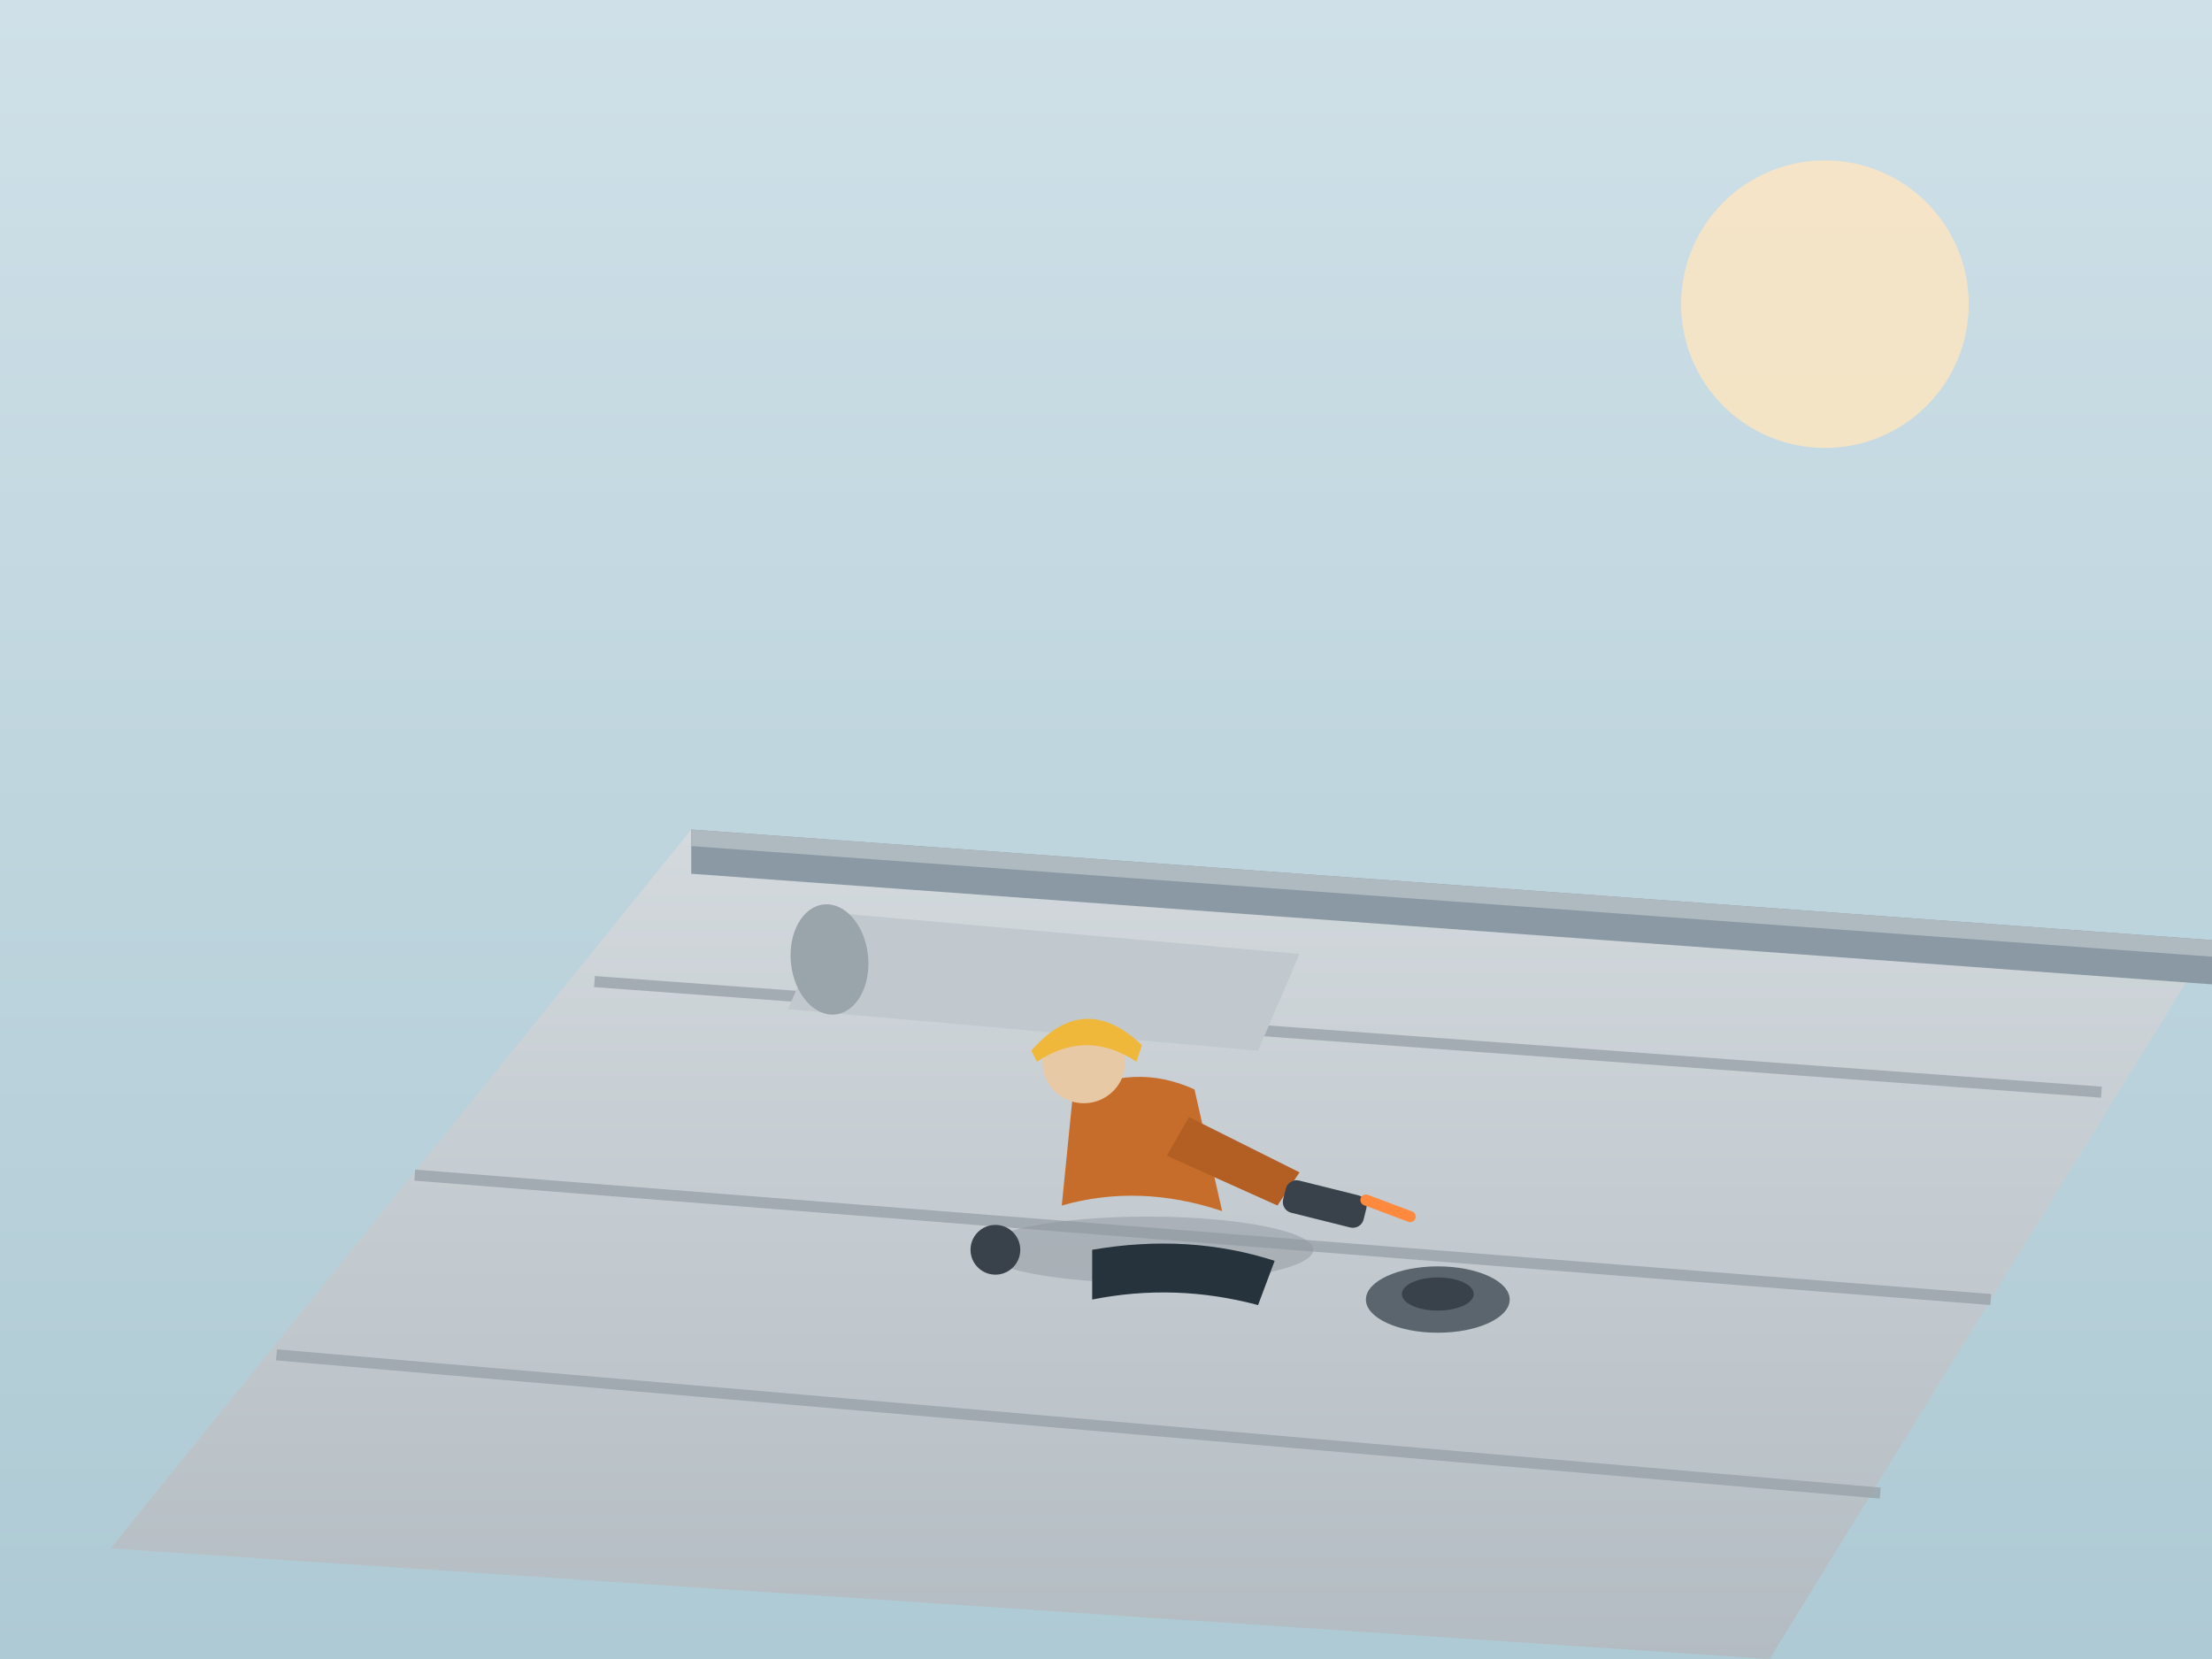
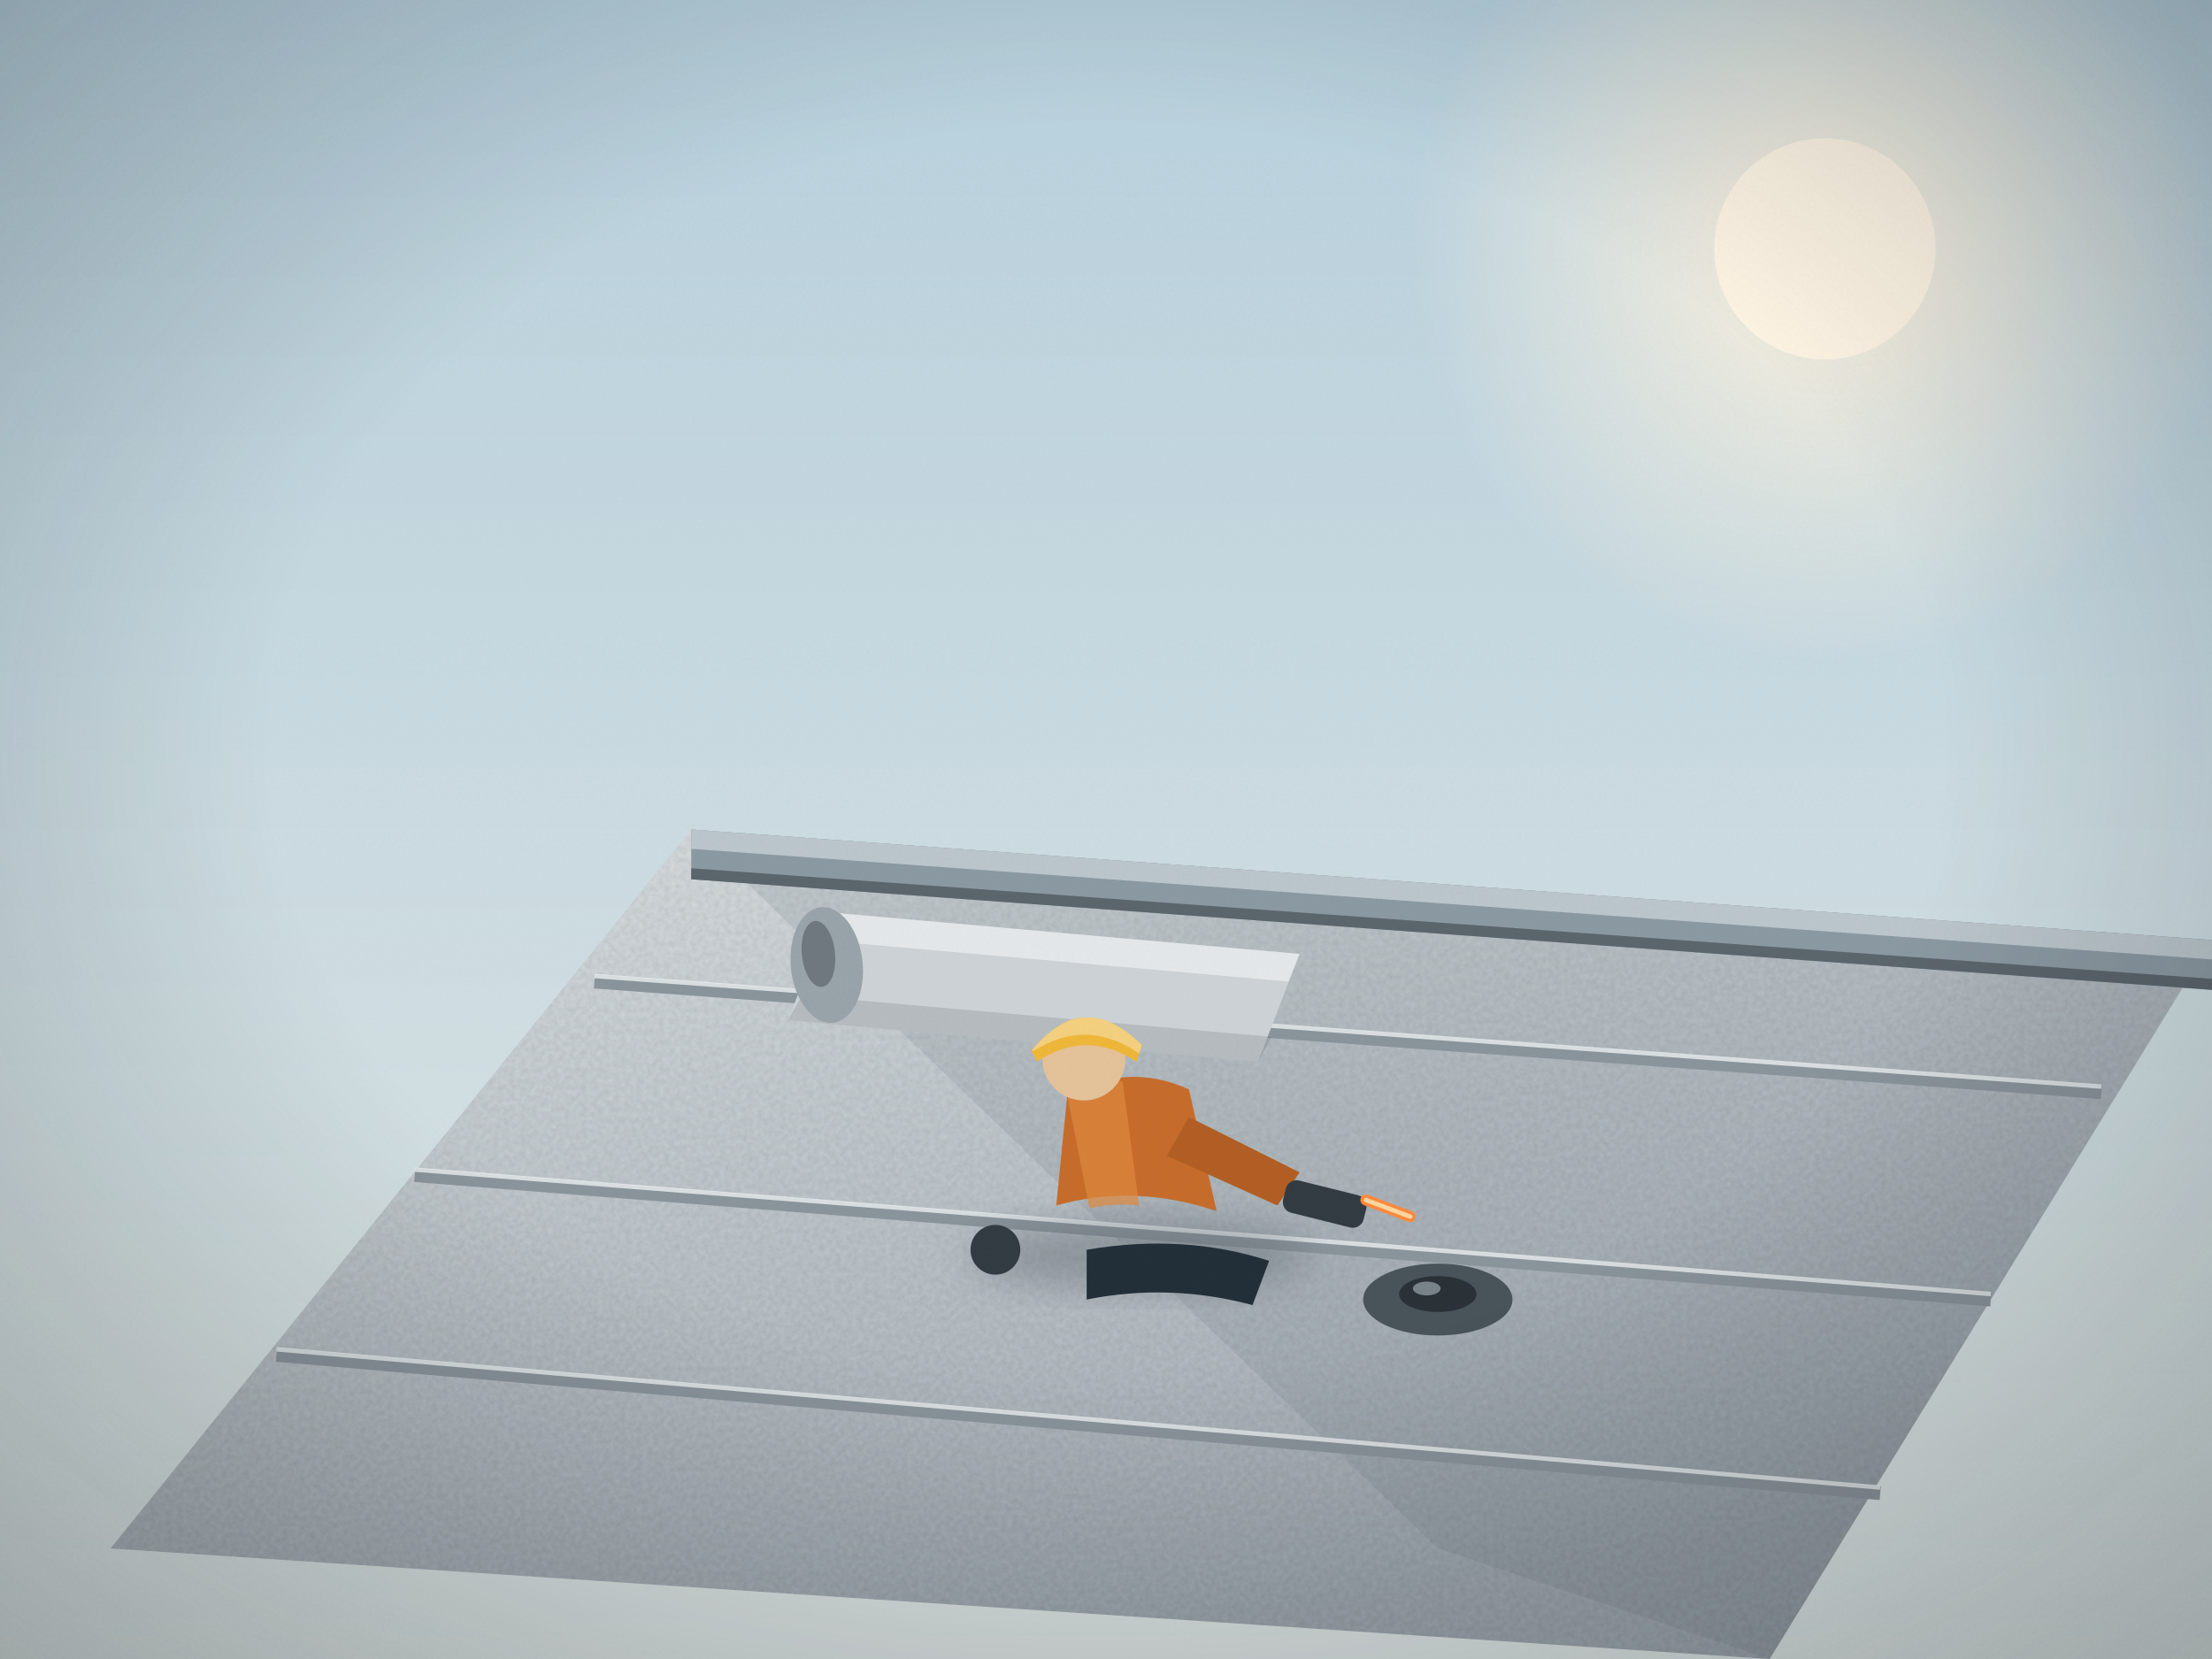
<svg xmlns="http://www.w3.org/2000/svg" width="800" height="600" viewBox="0 0 800 600" role="img" aria-label="Illustrasjon: legging av Sarnafil takmembran på flatt tak">
  <defs>
    <linearGradient id="m-sky" x1="0" y1="0" x2="0" y2="1">
-       <stop offset="0" stop-color="#cfe0e8" />
-       <stop offset="1" stop-color="#aecad4" />
+       <stop offset="0" stop-color="#b9d2df" />
+       <stop offset="1" stop-color="#dfe7e6" />
    </linearGradient>
-     <linearGradient id="m-mem" x1="0" y1="0" x2="0" y2="1">
-       <stop offset="0" stop-color="#d3d9dd" />
-       <stop offset="1" stop-color="#b3bcc2" />
+     <linearGradient id="m-mem" x1="0" y1="0" x2="0.4" y2="1">
+       <stop offset="0" stop-color="#dfe4e7" />
+       <stop offset="1" stop-color="#a7b1b8" />
    </linearGradient>
+     <radialGradient id="m-sun" cx="0.5" cy="0.5" r="0.5">
+       <stop offset="0" stop-color="#fff4e0" />
+       <stop offset="1" stop-color="#fff4e0" stop-opacity="0" />
+     </radialGradient>
+     <filter id="m-grain" x="0" y="0" width="100%" height="100%">
+       <feTurbulence type="fractalNoise" baseFrequency="0.5" numOctaves="2" seed="5" result="n" />
+       <feColorMatrix in="n" type="matrix" values="0 0 0 0 0 0 0 0 0 0 0 0 0 0 0 0 0 0 0.10 0" />
+       <feComposite operator="in" in2="SourceGraphic" />
+     </filter>
+     <filter id="m-soft" x="-30%" y="-30%" width="160%" height="160%">
+       <feGaussianBlur stdDeviation="7" />
+     </filter>
+     <radialGradient id="m-vig" cx="0.5" cy="0.45" r="0.75">
+       <stop offset="0.5" stop-color="#000" stop-opacity="0" />
+       <stop offset="1" stop-color="#0a1116" stop-opacity="0.3" />
+     </radialGradient>
+     <filter id="m-fg">
+       <feTurbulence type="fractalNoise" baseFrequency="0.9" numOctaves="2" stitchTiles="stitch" />
+       <feColorMatrix type="matrix" values="0 0 0 0 0 0 0 0 0 0 0 0 0 0 0 0 0 0 0.04 0" />
+     </filter>
  </defs>
  <rect width="800" height="600" fill="url(#m-sky)" />
-   <circle cx="660" cy="110" r="52" fill="#ffe6bf" opacity="0.8" />
+   <circle cx="660" cy="90" r="150" fill="url(#m-sun)" />
+   <circle cx="660" cy="90" r="40" fill="#fff6e6" />
  <path d="M40 560 L250 300 L800 340 L640 600 Z" fill="url(#m-mem)" />
-   <g stroke="#98a2a9" stroke-width="4" opacity="0.8">
-     <path d="M150 425 L720 470" fill="none" />
-     <path d="M100 490 L680 540" fill="none" />
-     <path d="M215 355 L760 395" fill="none" />
+   <path d="M40 560 L250 300 L800 340 L640 600 Z" filter="url(#m-grain)" />
+   <path d="M250 300 L800 340 L640 600 L520 560 Z" fill="#5a6870" opacity="0.14" />
+   <g>
+     <path d="M215 355 L760 395" stroke="#8b959c" stroke-width="5" fill="none" />
+     <path d="M215 353 L760 393" stroke="#eef2f4" stroke-width="1.6" fill="none" opacity="0.8" />
+     <path d="M150 425 L720 470" stroke="#8b959c" stroke-width="5" fill="none" />
+     <path d="M150 423 L720 468" stroke="#eef2f4" stroke-width="1.6" fill="none" opacity="0.8" />
+     <path d="M100 490 L680 540" stroke="#8b959c" stroke-width="5" fill="none" />
+     <path d="M100 488 L680 538" stroke="#eef2f4" stroke-width="1.6" fill="none" opacity="0.8" />
  </g>
  <g>
-     <path d="M300 330 L470 345 L455 380 L285 365 Z" fill="#c2c9ce" />
-     <ellipse cx="300" cy="347" rx="14" ry="20" fill="#9aa4ab" transform="rotate(-6 300 347)" />
+     <path d="M300 330 L470 345 L455 384 L285 369 Z" fill="#cdd3d7" />
+     <path d="M300 330 L470 345 L466 355 L296 340 Z" fill="#fff" opacity="0.5" />
+     <path d="M290 360 L460 375 L455 384 L285 369 Z" fill="#333" opacity="0.15" />
+     <ellipse cx="299" cy="349" rx="13" ry="21" fill="#9aa4ab" transform="rotate(-6 299 349)" />
+     <ellipse cx="296" cy="345" rx="6" ry="12" fill="#6f7980" transform="rotate(-6 296 345)" />
  </g>
-   <path d="M250 300 L800 340 L800 356 L250 316 Z" fill="#8a99a3" />
-   <path d="M250 300 L800 340 L800 346 L250 306 Z" fill="#aeb9c0" />
-   <ellipse cx="520" cy="470" rx="26" ry="12" fill="#5a656d" />
-   <ellipse cx="520" cy="468" rx="13" ry="6" fill="#39424a" />
+   <path d="M250 300 L800 340 L800 358 L250 318 Z" fill="#8c9aa3" />
+   <path d="M250 300 L800 340 L800 347 L250 307 Z" fill="#bcc7cd" />
+   <path d="M250 314 L800 354 L800 358 L250 318 Z" fill="#5c666d" />
+   <ellipse cx="520" cy="470" rx="27" ry="13" fill="#4a545b" />
+   <ellipse cx="520" cy="468" rx="14" ry="6.5" fill="#2a3238" />
+   <ellipse cx="516" cy="466" rx="5" ry="2.5" fill="#79848b" />
  <g>
-     <ellipse cx="415" cy="452" rx="60" ry="12" fill="#8f989f" opacity="0.5" />
-     <path d="M395 452 q35 -6 66 4 l-6 16 q-30 -8 -60 -2 Z" fill="#26333d" />
-     <path d="M388 396 q22 -12 44 -2 l10 44 q-30 -10 -58 -2 Z" fill="#c76d2c" />
+     <ellipse cx="412" cy="454" rx="62" ry="12" fill="#5b666d" opacity="0.45" filter="url(#m-soft)" />
+     <path d="M393 452 q35 -6 66 4 l-6 16 q-30 -8 -60 -2 Z" fill="#233039" />
+     <path d="M386 396 q22 -12 44 -2 l10 44 q-30 -10 -58 -2 Z" fill="#c76d2c" />
+     <path d="M386 396 q10 -6 20 -5 l6 45 q-9 -1 -18 1 Z" fill="#e08a3f" opacity="0.7" />
    <path d="M430 404 l40 20 -8 12 -40 -18 Z" fill="#b35f24" />
-     <circle cx="392" cy="384" r="15" fill="#e8c9a6" />
-     <path d="M373 380 q19 -22 40 -2 l-2 6 q-18 -12 -36 0 Z" fill="#f0b83a" />
-     <rect x="466" y="426" width="30" height="12" rx="4" fill="#39424a" transform="rotate(14 466 426)" />
+     <circle cx="392" cy="383" r="15" fill="#e6c39a" />
+     <path d="M373 380 q19 -23 40 -2 l-2 6 q-18 -12 -36 0 Z" fill="#f0b83a" />
+     <path d="M373 380 q19 -23 40 -2 l-1 3 q-19 -13 -38 -1 Z" fill="#fff" opacity="0.35" />
+     <rect x="466" y="426" width="30" height="12" rx="4" fill="#333c43" transform="rotate(14 466 426)" />
    <path d="M494 434 l16 6" stroke="#ff8a3d" stroke-width="4" stroke-linecap="round" />
-     <circle cx="360" cy="452" r="9" fill="#39424a" />
+     <path d="M494 434 l16 6" stroke="#ffd9a0" stroke-width="1.6" stroke-linecap="round" />
+     <circle cx="360" cy="452" r="9" fill="#333c43" />
  </g>
+   <rect width="800" height="600" fill="url(#m-vig)" />
+   <rect width="800" height="600" filter="url(#m-fg)" opacity="0.5" />
</svg>
